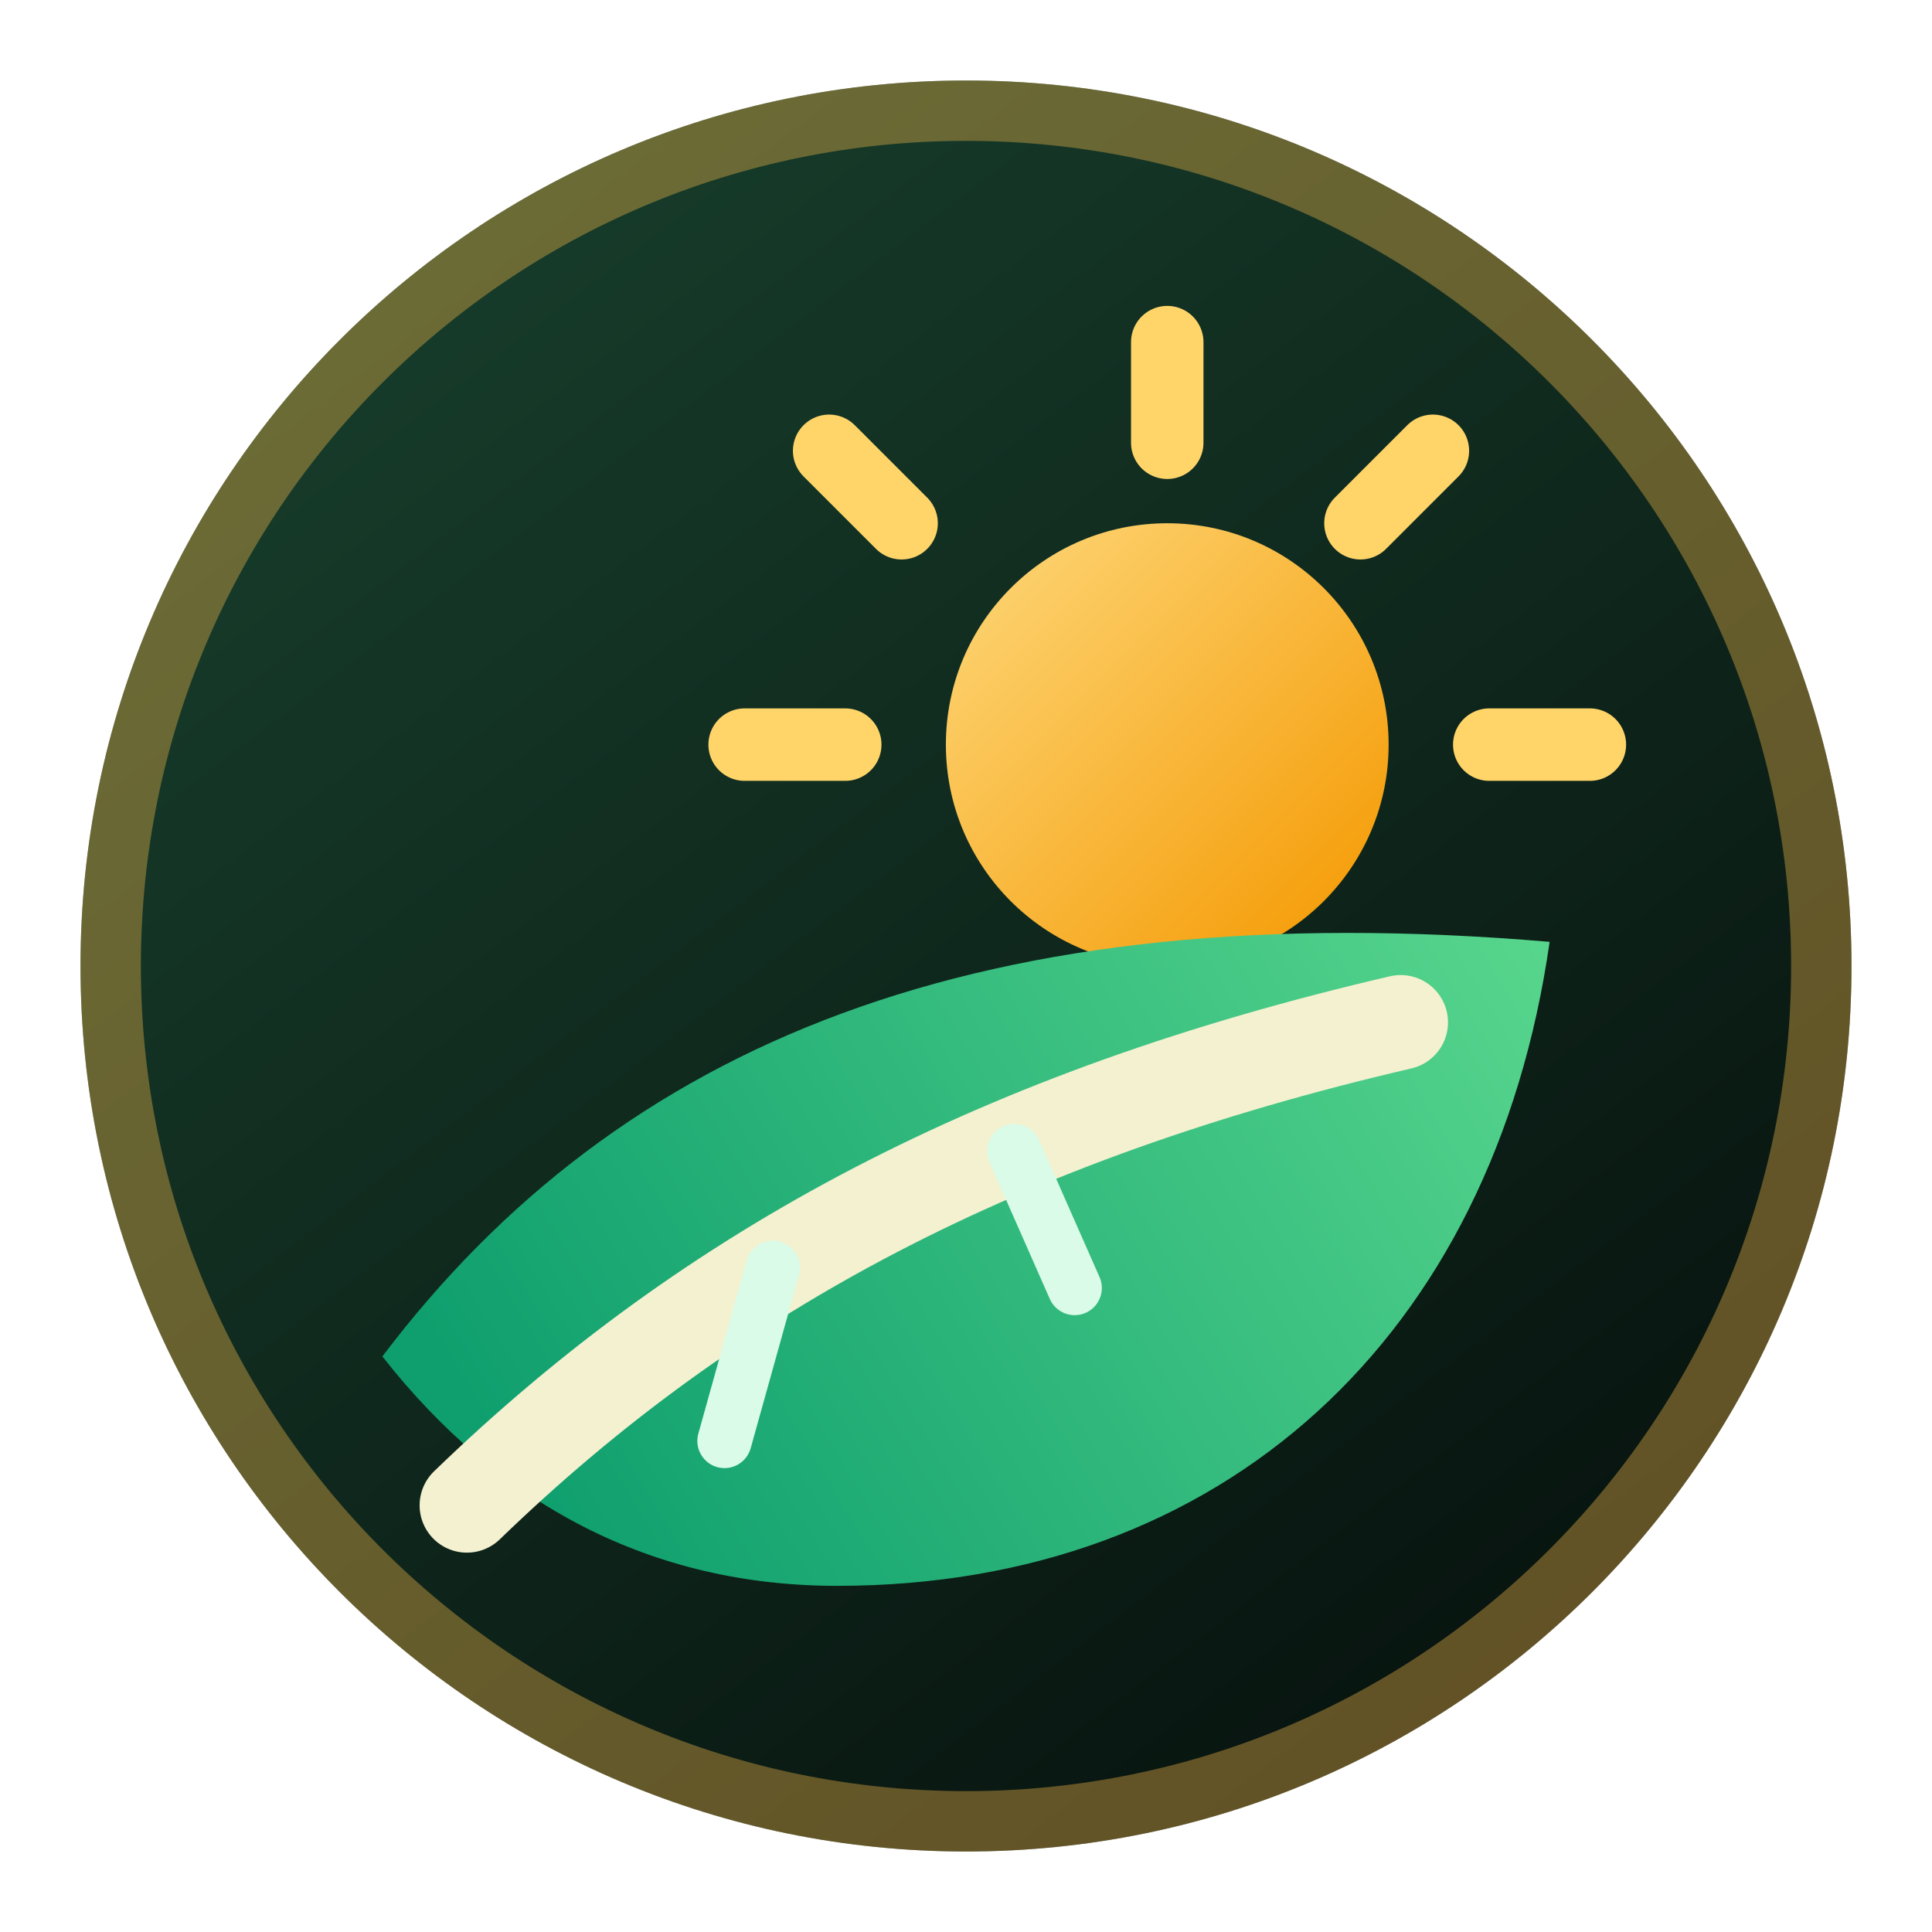
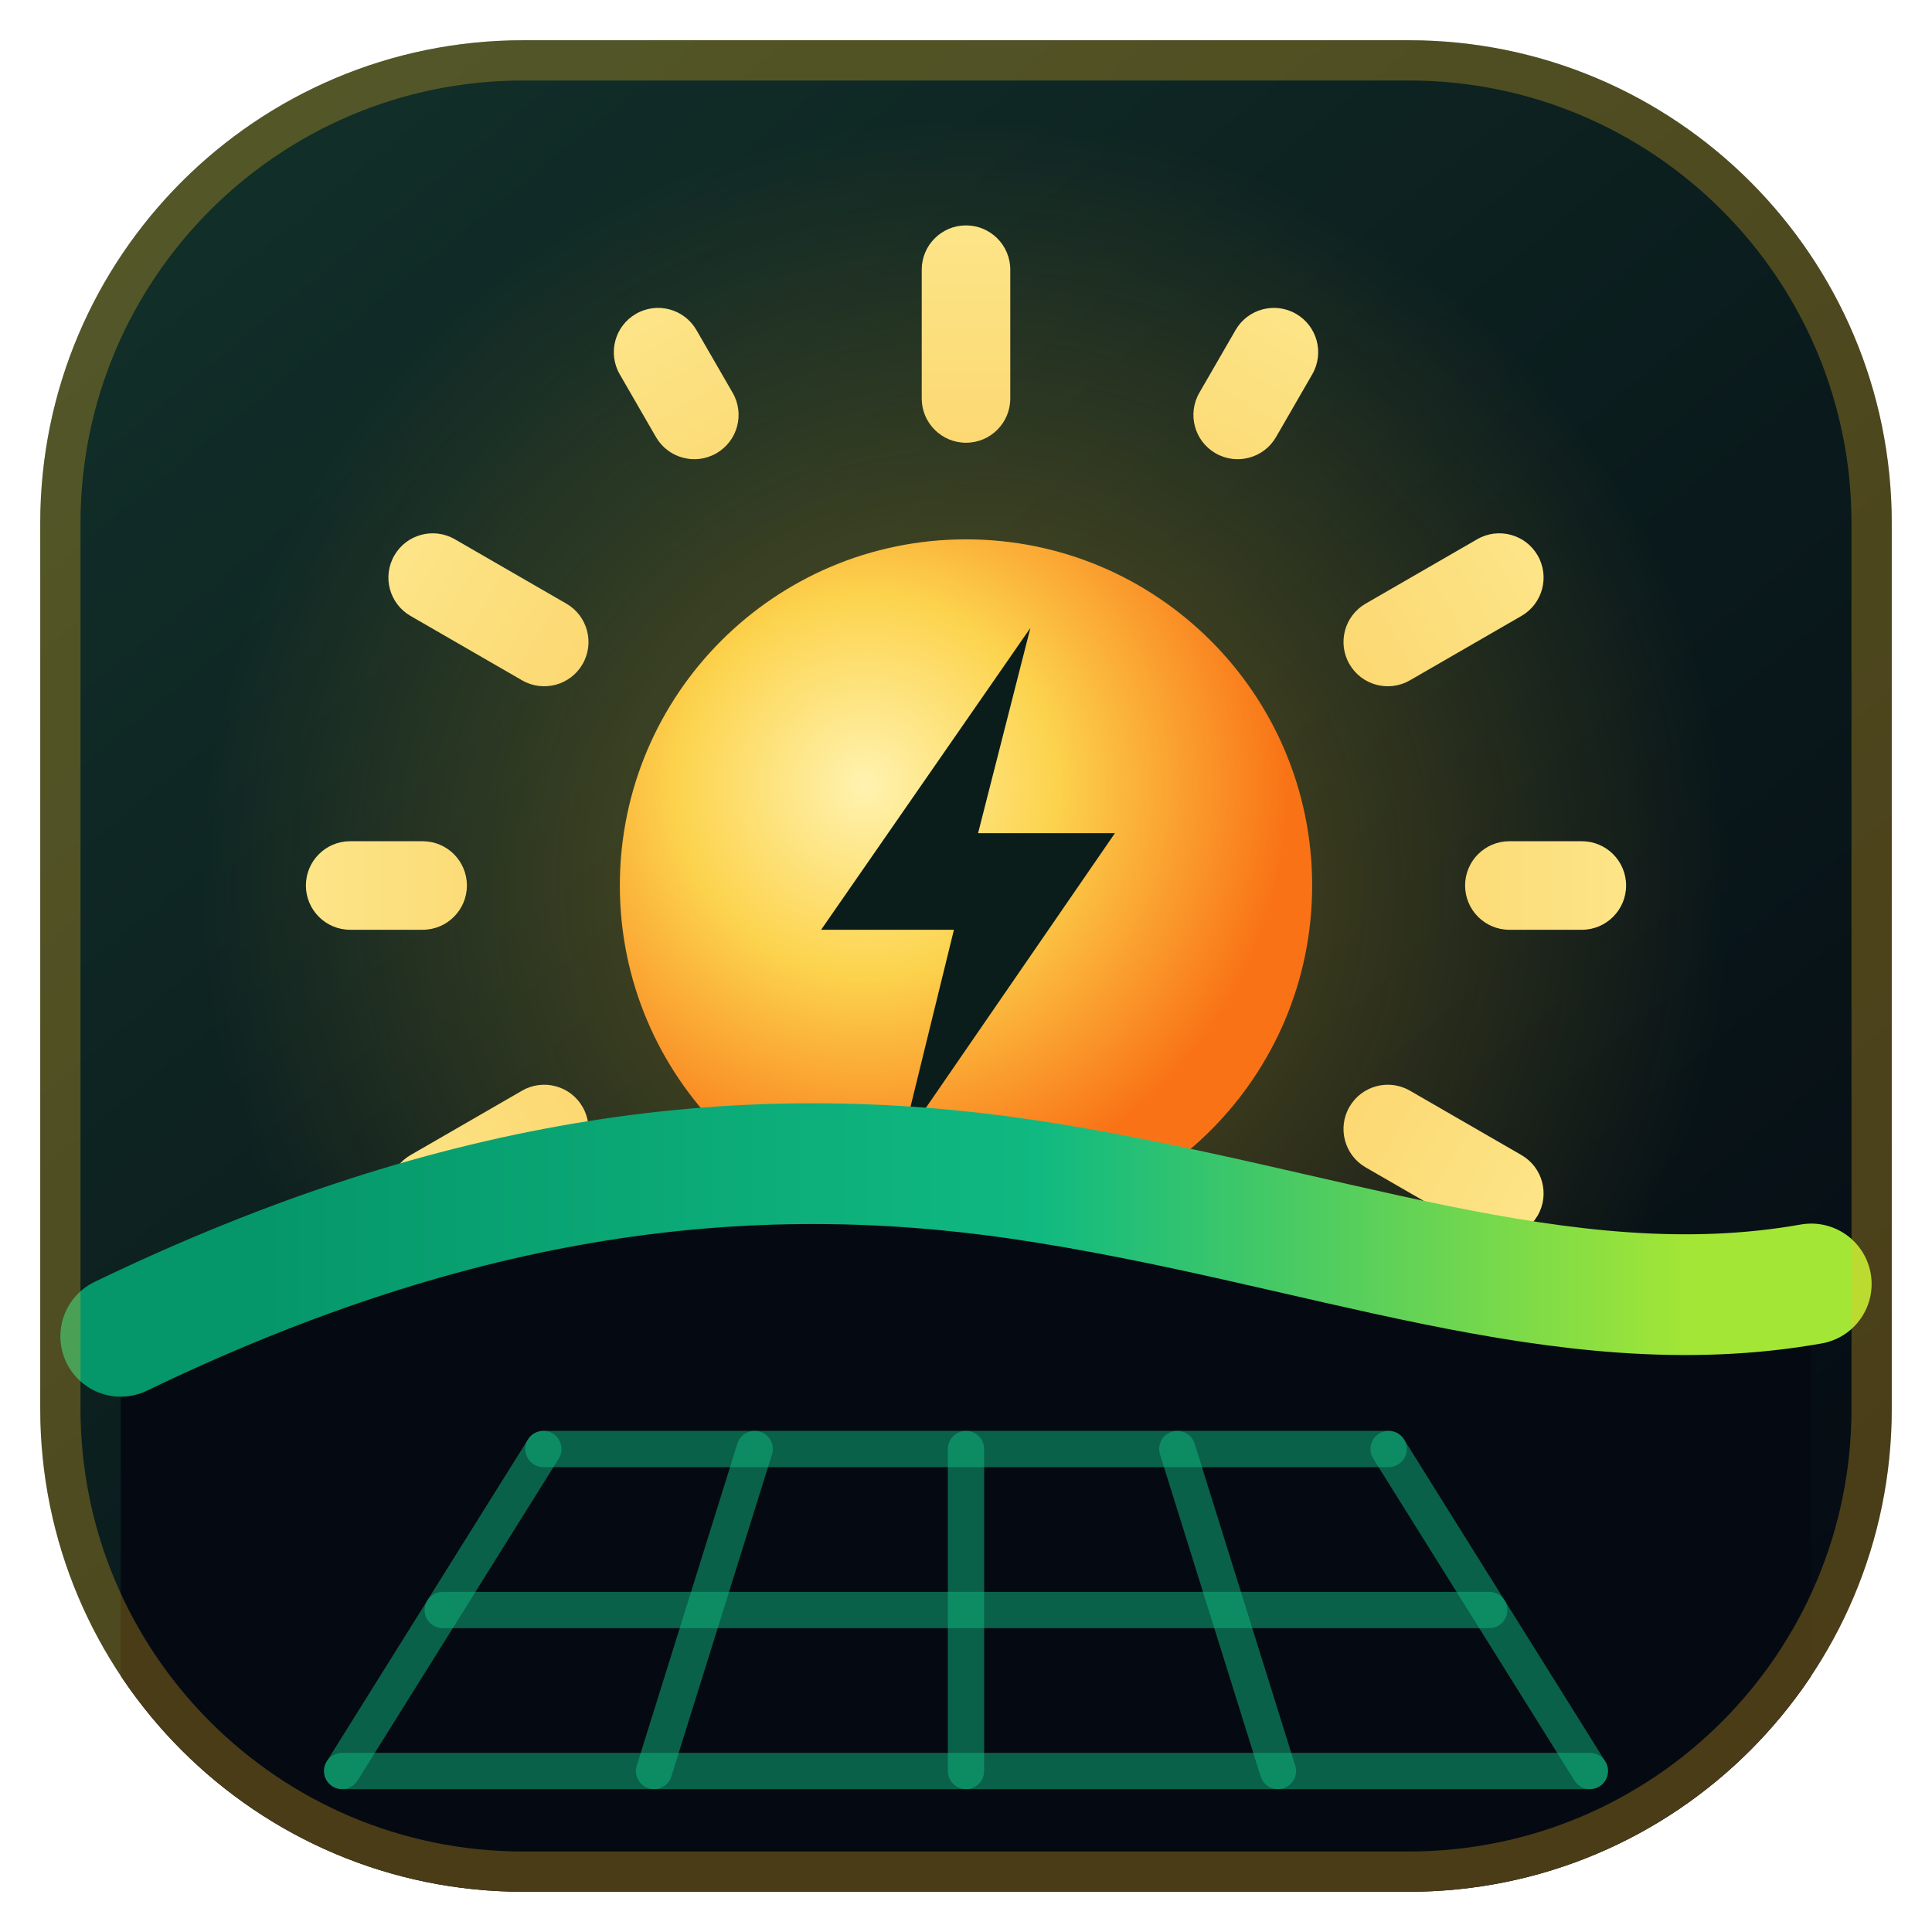
<svg xmlns="http://www.w3.org/2000/svg" width="48" height="48" viewBox="0 0 48 48" fill="none">
  <defs>
-     <linearGradient id="background" x1="10" y1="5" x2="39" y2="43" gradientUnits="userSpaceOnUse">
-       <stop stop-color="#173D2B" />
-       <stop offset="1" stop-color="#07120E" />
+     <linearGradient id="tile" x1="6" y1="2" x2="42" y2="46" gradientUnits="userSpaceOnUse">
+       <stop stop-color="#12302A" />
+       <stop offset="0.55" stop-color="#0A1A1C" />
+       <stop offset="1" stop-color="#050A12" />
    </linearGradient>
-     <linearGradient id="leaf" x1="13" y1="37" x2="38" y2="22" gradientUnits="userSpaceOnUse">
-       <stop stop-color="#0F9F6E" />
-       <stop offset="1" stop-color="#58D68D" />
-     </linearGradient>
-     <linearGradient id="sun" x1="23" y1="11" x2="34" y2="22" gradientUnits="userSpaceOnUse">
-       <stop stop-color="#FFE08A" />
+     <radialGradient id="halo" cx="0" cy="0" r="1" gradientUnits="userSpaceOnUse" gradientTransform="translate(24 22) scale(19)">
+       <stop stop-color="#FBBF24" stop-opacity="0.35" />
+       <stop offset="1" stop-color="#FBBF24" stop-opacity="0" />
+     </radialGradient>
+     <linearGradient id="ray" x1="24" y1="5" x2="24" y2="37" gradientUnits="userSpaceOnUse">
+       <stop stop-color="#FDE68A" />
      <stop offset="1" stop-color="#F59E0B" />
    </linearGradient>
+     <radialGradient id="disc" cx="0" cy="0" r="1" gradientUnits="userSpaceOnUse" gradientTransform="translate(21.5 19.5) scale(10.5)">
+       <stop stop-color="#FFF3B0" />
+       <stop offset="0.45" stop-color="#FCD34D" />
+       <stop offset="1" stop-color="#F97316" />
+     </radialGradient>
+     <linearGradient id="earth" x1="6" y1="33" x2="42" y2="33" gradientUnits="userSpaceOnUse">
+       <stop stop-color="#059669" />
+       <stop offset="0.55" stop-color="#10B981" />
+       <stop offset="1" stop-color="#A3E635" />
+     </linearGradient>
+     <clipPath id="tileClip">
+       <rect x="1" y="1" width="46" height="46" rx="12" />
+     </clipPath>
  </defs>
-   <circle cx="24" cy="24" r="22" fill="url(#background)" />
-   <circle cx="24" cy="24" r="21.25" stroke="#F6B84B" stroke-opacity=".38" stroke-width="1.5" />
-   <path d="M29 8.5V11M20.6 11.2 22.4 13M35.6 11.2 33.8 13M18.5 18.5H21M37 18.5h2.5" stroke="#FFD56A" stroke-width="1.8" stroke-linecap="round" />
-   <circle cx="29" cy="18.5" r="5.5" fill="url(#sun)" />
-   <path d="M9.5 33.7c5.9-7.8 14.9-11.5 29-10.3-1.4 9.8-8.1 16-17.7 16-4.6 0-8.4-2-11.3-5.7Z" fill="url(#leaf)" />
-   <path d="M11.6 37.4c6.1-5.9 13.3-9.7 23.2-12" stroke="#F4F1D0" stroke-width="2.35" stroke-linecap="round" />
-   <path d="m19.2 31.5-1.2 4.3M25.2 28.6l1.5 3.4" stroke="#D9FBE7" stroke-width="1.35" stroke-linecap="round" />
+   <rect x="1" y="1" width="46" height="46" rx="12" fill="url(#tile)" />
+   <g clip-path="url(#tileClip)">
+     <circle cx="24" cy="22" r="19" fill="url(#halo)" />
+     <g fill="url(#ray)">
+       <rect x="22.9" y="5.6" width="2.2" height="5.4" rx="1.1" />
+       <rect x="22.9" y="5.6" width="2.2" height="4" rx="1.1" transform="rotate(30 24 22)" />
+       <rect x="22.9" y="5.6" width="2.2" height="5.4" rx="1.1" transform="rotate(60 24 22)" />
+       <rect x="22.9" y="5.6" width="2.2" height="4" rx="1.1" transform="rotate(90 24 22)" />
+       <rect x="22.9" y="5.6" width="2.2" height="5.4" rx="1.1" transform="rotate(120 24 22)" />
+       <rect x="22.9" y="5.6" width="2.2" height="4" rx="1.1" transform="rotate(150 24 22)" />
+       <rect x="22.9" y="5.6" width="2.2" height="5.4" rx="1.1" transform="rotate(180 24 22)" />
+       <rect x="22.9" y="5.6" width="2.2" height="4" rx="1.1" transform="rotate(210 24 22)" />
+       <rect x="22.9" y="5.6" width="2.2" height="5.4" rx="1.1" transform="rotate(240 24 22)" />
+       <rect x="22.9" y="5.6" width="2.2" height="4" rx="1.1" transform="rotate(270 24 22)" />
+       <rect x="22.9" y="5.6" width="2.2" height="5.4" rx="1.1" transform="rotate(300 24 22)" />
+       <rect x="22.9" y="5.6" width="2.2" height="4" rx="1.1" transform="rotate(330 24 22)" />
+     </g>
+     <circle cx="24" cy="22" r="8.6" fill="url(#disc)" />
+     <path d="M25.6 15.6L20.4 23.1H23.7L22.4 28.4L27.7 20.7H24.3L25.6 15.6Z" fill="#0B1D1B" />
+     <path d="M3 32.5C11.5 28.4 18.6 27.6 25.4 28.6C32.8 29.7 38.8 32.3 45 31.2V47H3V32.5Z" fill="#050A12" />
+     <path d="M3 33.2C11.5 29.1 18.6 28.3 25.4 29.3C32.8 30.4 38.8 33 45 31.9" stroke="url(#earth)" stroke-width="3" stroke-linecap="round" />
+     <g stroke="#10B981" stroke-opacity="0.5" stroke-width="0.9" stroke-linecap="round">
+       <path d="M13.5 36H34.5M11 40H37M8.5 44H39.5" />
+       <path d="M13.5 36L8.5 44M18.75 36L16.25 44M24 36V44M29.25 36L31.75 44M34.5 36L39.5 44" />
+     </g>
+   </g>
+   <rect x="1.5" y="1.5" width="45" height="45" rx="11.5" stroke="#FBBF24" stroke-opacity="0.28" />
</svg>
